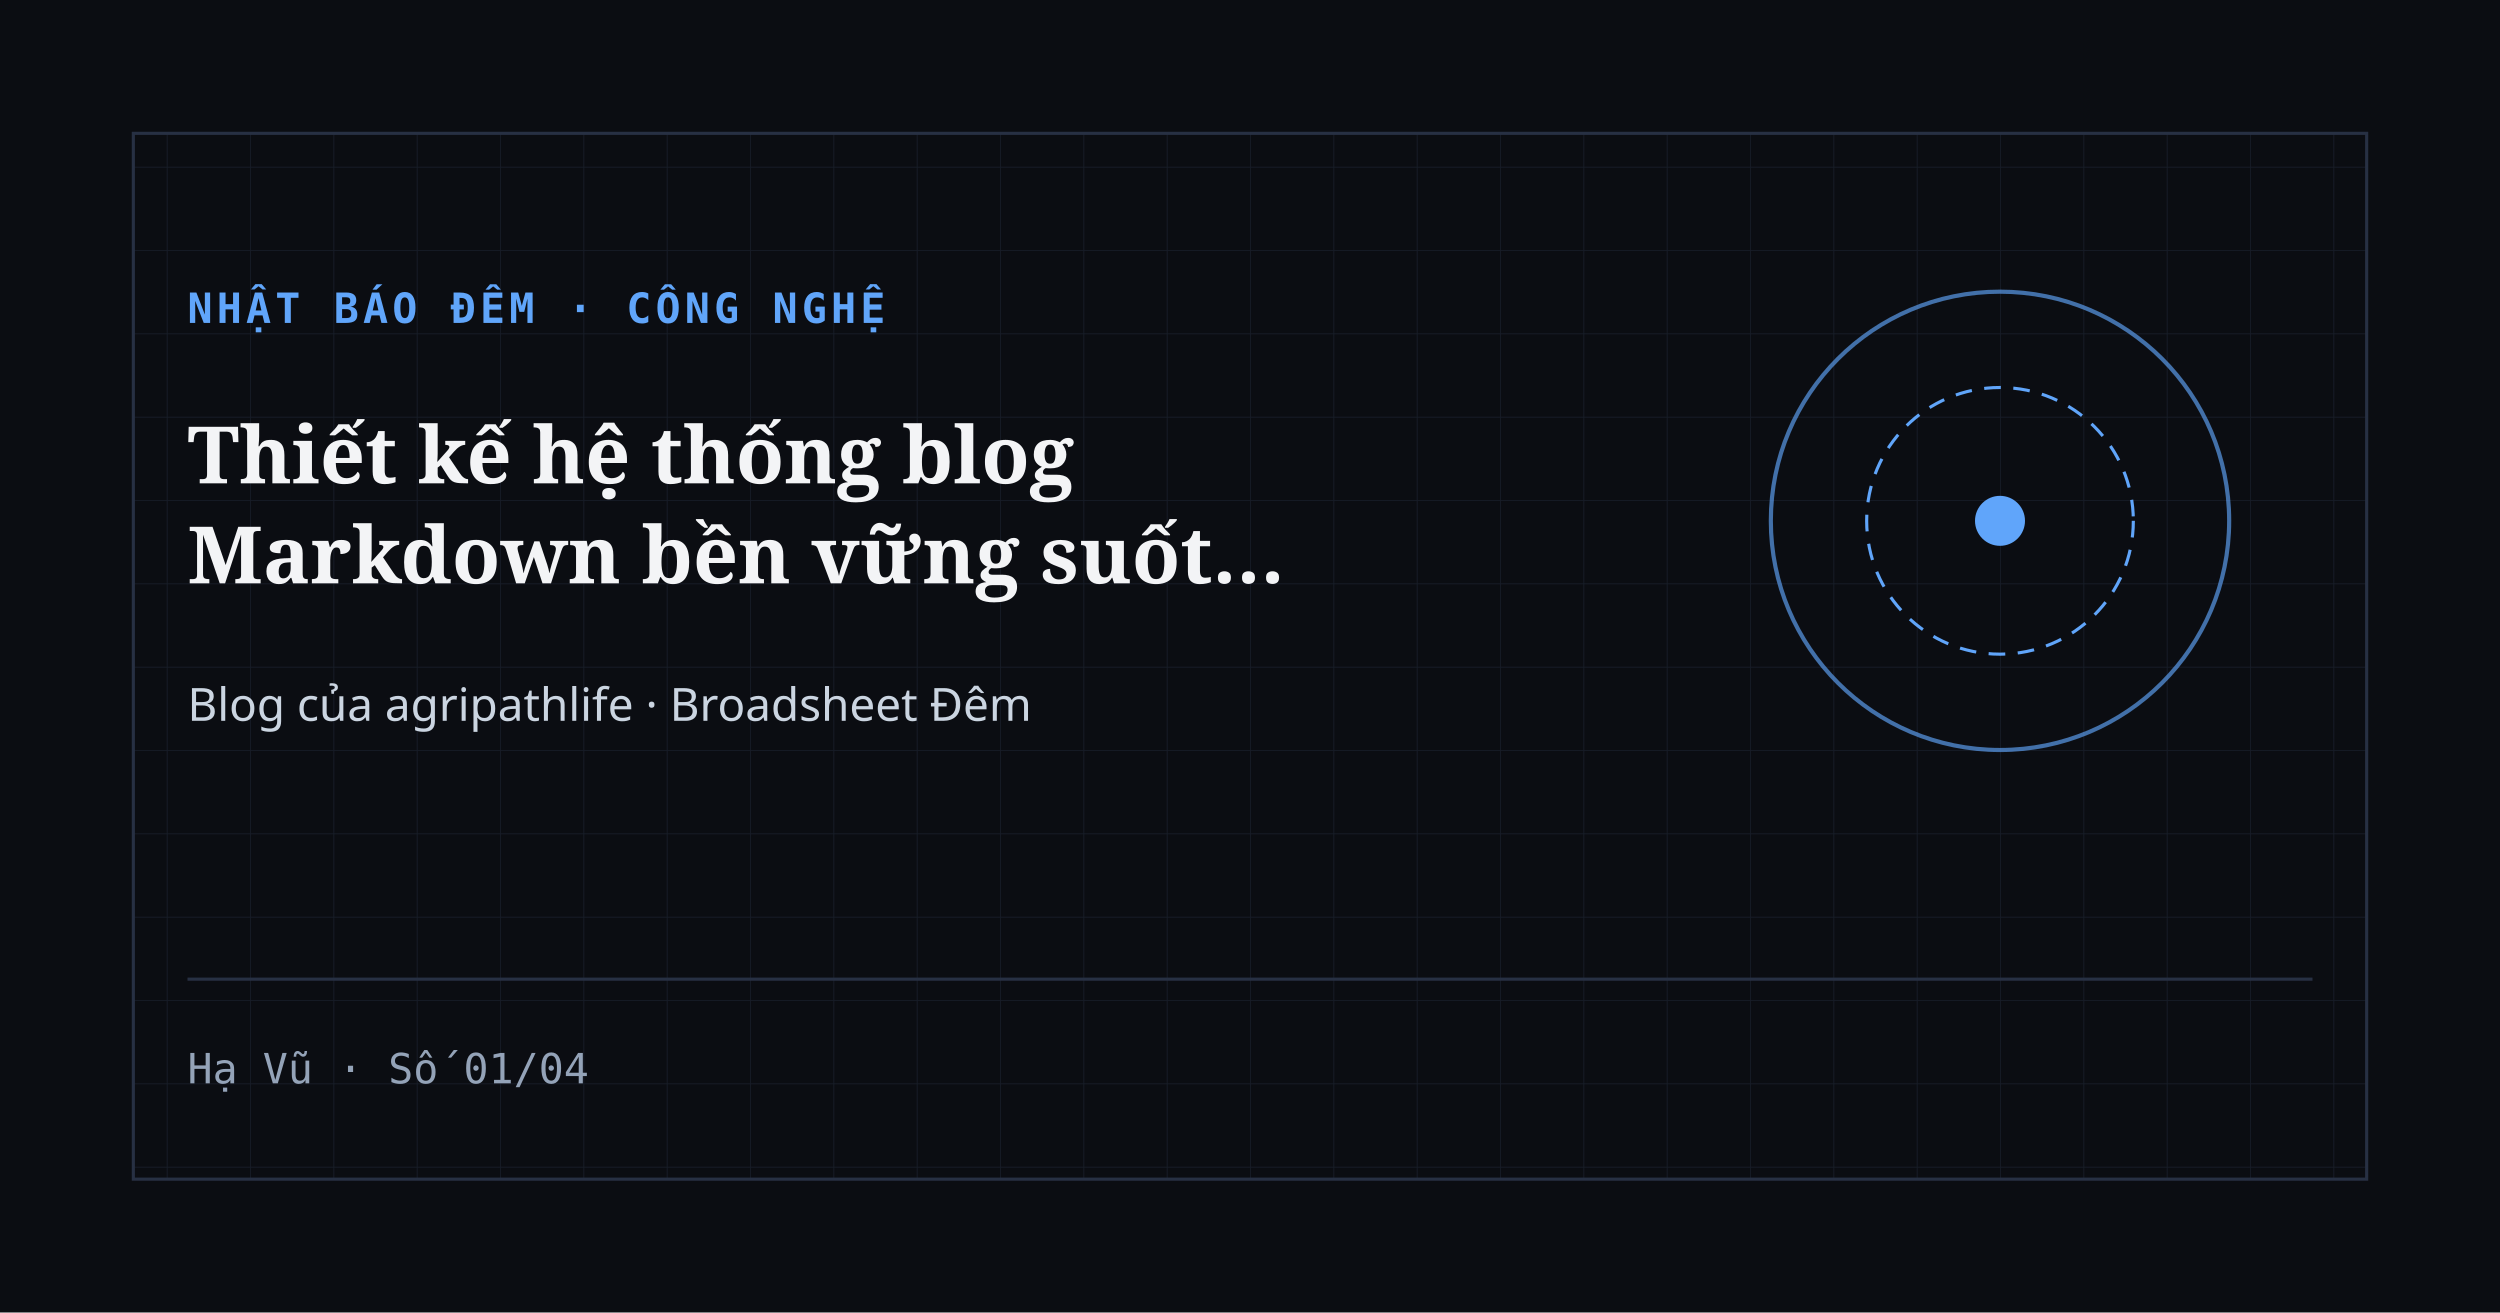
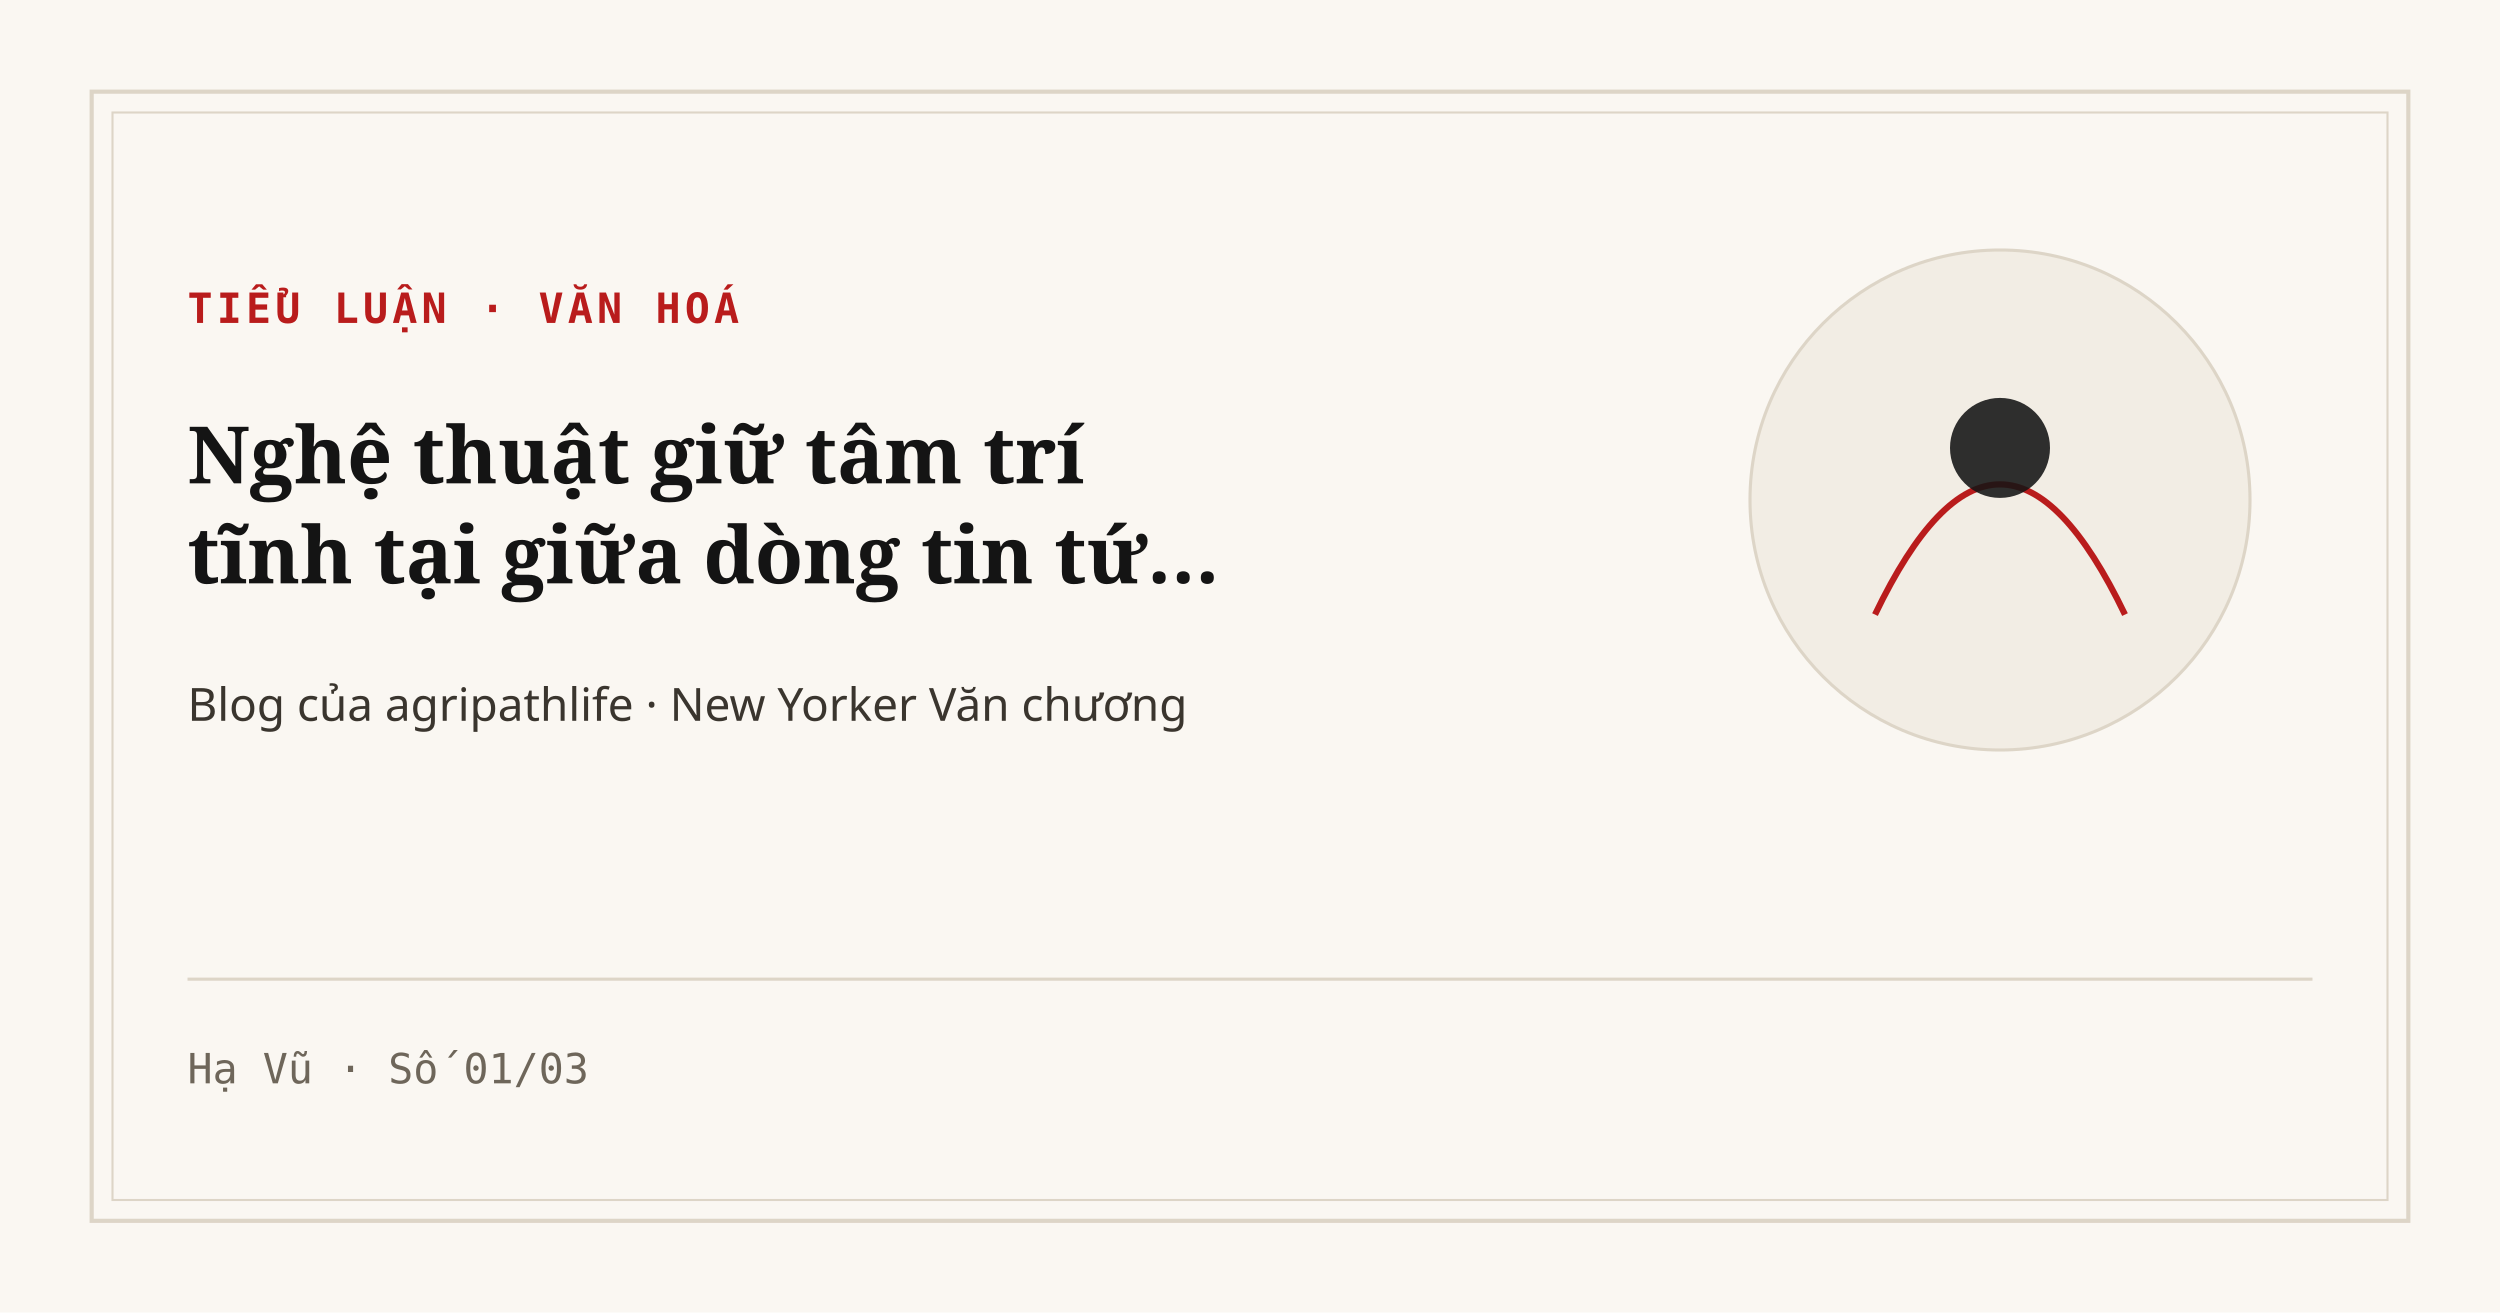
<svg xmlns="http://www.w3.org/2000/svg" width="1200" height="630" viewBox="0 0 1200 630" fill="none">
-   <rect width="1200" height="630" fill="#0B0D12" />
-   <defs>
-     <pattern id="grid-1" width="40" height="40" patternUnits="userSpaceOnUse">
-       <path d="M 40 0 L 0 0 0 40" fill="none" stroke="#273043" stroke-width="0.8" opacity="0.45" />
-     </pattern>
-   </defs>
-   <rect x="64" y="64" width="1072" height="502" fill="url(#grid-1)" stroke="#273043" stroke-width="1.5" />
-   <circle cx="960" cy="250" r="110" fill="none" stroke="#60A5FA" stroke-width="2" opacity="0.65" />
-   <circle cx="960" cy="250" r="64" fill="none" stroke="#60A5FA" stroke-width="1.5" stroke-dasharray="8 6" />
-   <circle cx="960" cy="250" r="12" fill="#60A5FA" />
-   <text x="90" y="155" font-family="monospace" font-size="20" font-weight="700" letter-spacing="2" fill="#60A5FA">NHẬT BÁO ĐÊM · CÔNG NGHỆ</text>
-   <text x="90" y="232" font-family="Georgia, serif" font-weight="700" font-size="38" fill="#F3F4F6">
-     <tspan x="90" dy="0">Thiết kế hệ thống blog</tspan>
-     <tspan x="90" dy="48">Markdown bền vững suốt…</tspan>
+   <rect width="1200" height="630" fill="#FAF7F2" />
+   <rect x="44" y="44" width="1112" height="542" fill="none" stroke="#DDD5C7" stroke-width="2" />
+   <rect x="54" y="54" width="1092" height="522" fill="none" stroke="#DDD5C7" stroke-width="1" />
+   <circle cx="960" cy="240" r="120" fill="#F2EDE4" stroke="#DDD5C7" stroke-width="1.5" />
+   <path d="M900 295 Q960 170 1020 295" fill="none" stroke="#B91C1C" stroke-width="3" />
+   <circle cx="960" cy="215" r="24" fill="#141414" opacity="0.88" />
+   <text x="90" y="155" font-family="monospace" font-size="20" font-weight="700" letter-spacing="2" fill="#B91C1C">TIỂU LUẬN · VĂN HOÁ</text>
+   <text x="90" y="232" font-family="Georgia, serif" font-weight="700" font-size="38" fill="#141414">
+     <tspan x="90" dy="0">Nghệ thuật giữ tâm trí</tspan>
+     <tspan x="90" dy="48">tĩnh tại giữa dòng tin tứ…</tspan>
  </text>
-   <text x="90" y="346" font-family="sans-serif" font-size="22" fill="#CBD5E1">Blog của agripathlife · Broadsheet Đêm</text>
-   <line x1="90" y1="470" x2="1110" y2="470" stroke="#273043" stroke-width="1.5" />
-   <text x="90" y="520" font-family="monospace" font-size="20" fill="#94A3B8">Hạ Vũ · Số 01/04</text>
+   <text x="90" y="346" font-family="sans-serif" font-size="22" fill="#3A352E">Blog của agripathlife · New Yorker Văn chương</text>
+   <line x1="90" y1="470" x2="1110" y2="470" stroke="#DDD5C7" stroke-width="1.5" />
+   <text x="90" y="520" font-family="monospace" font-size="20" fill="#6E665A">Hạ Vũ · Số 01/03</text>
</svg>
